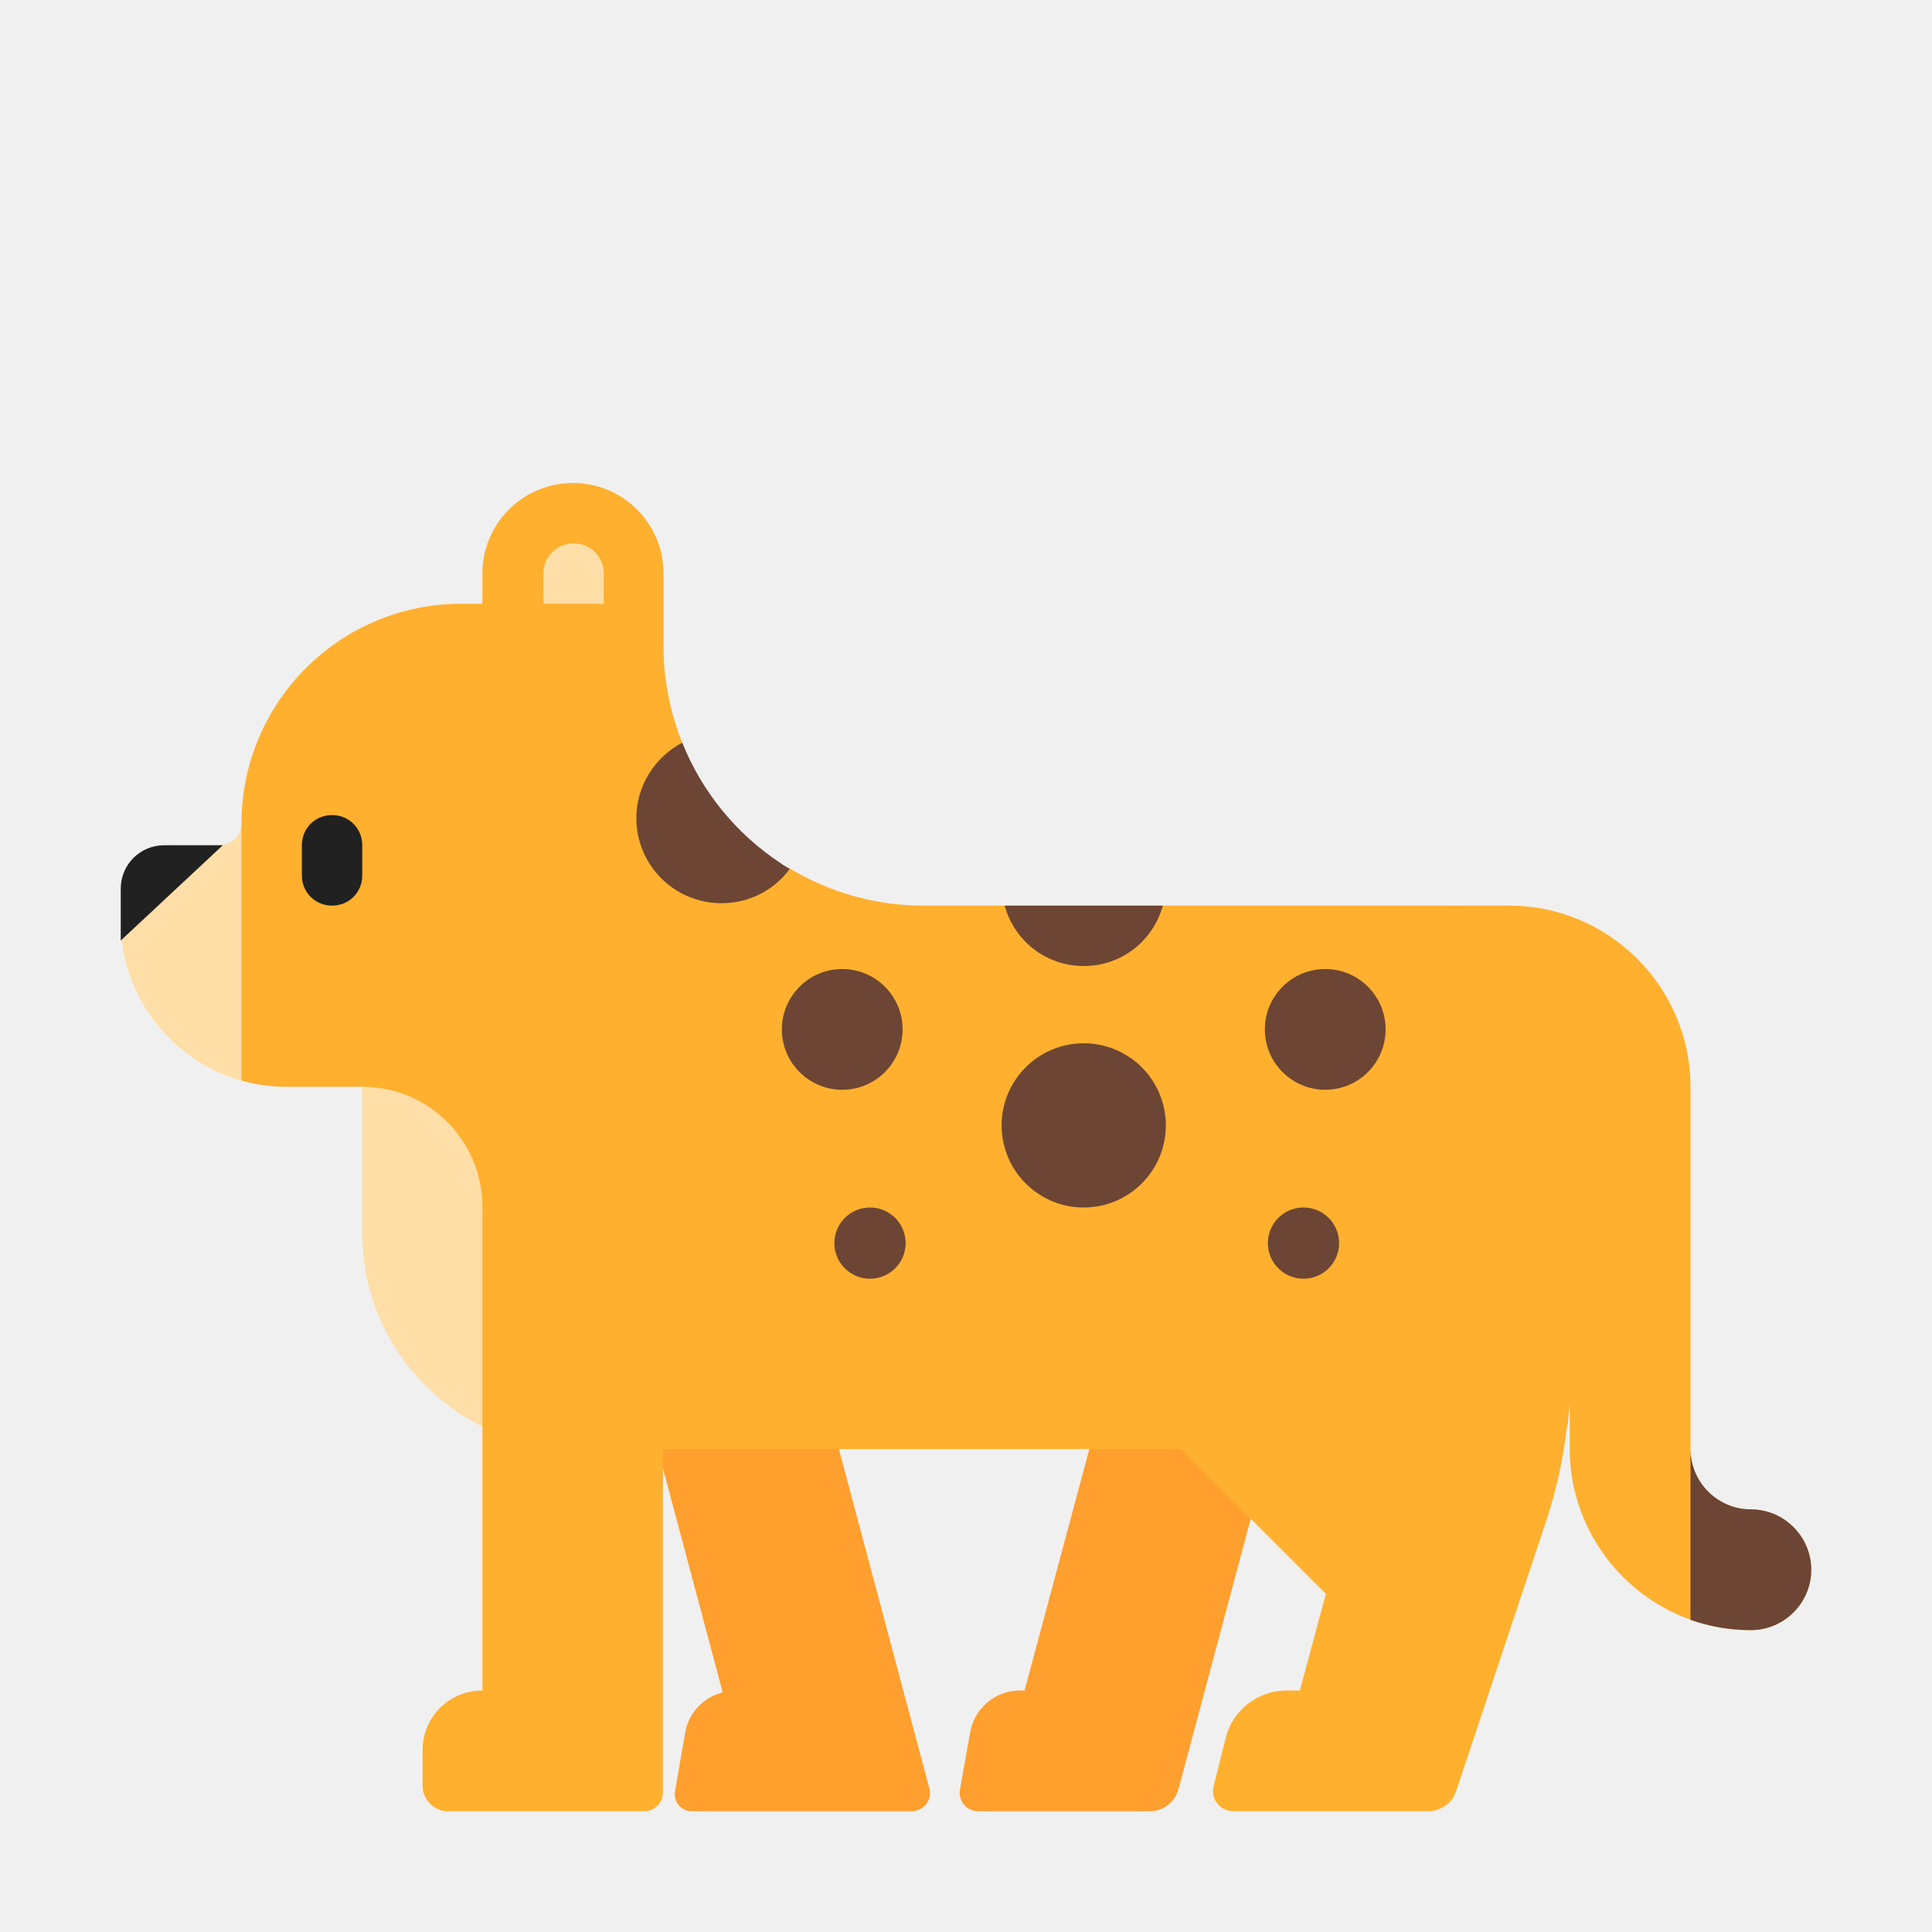
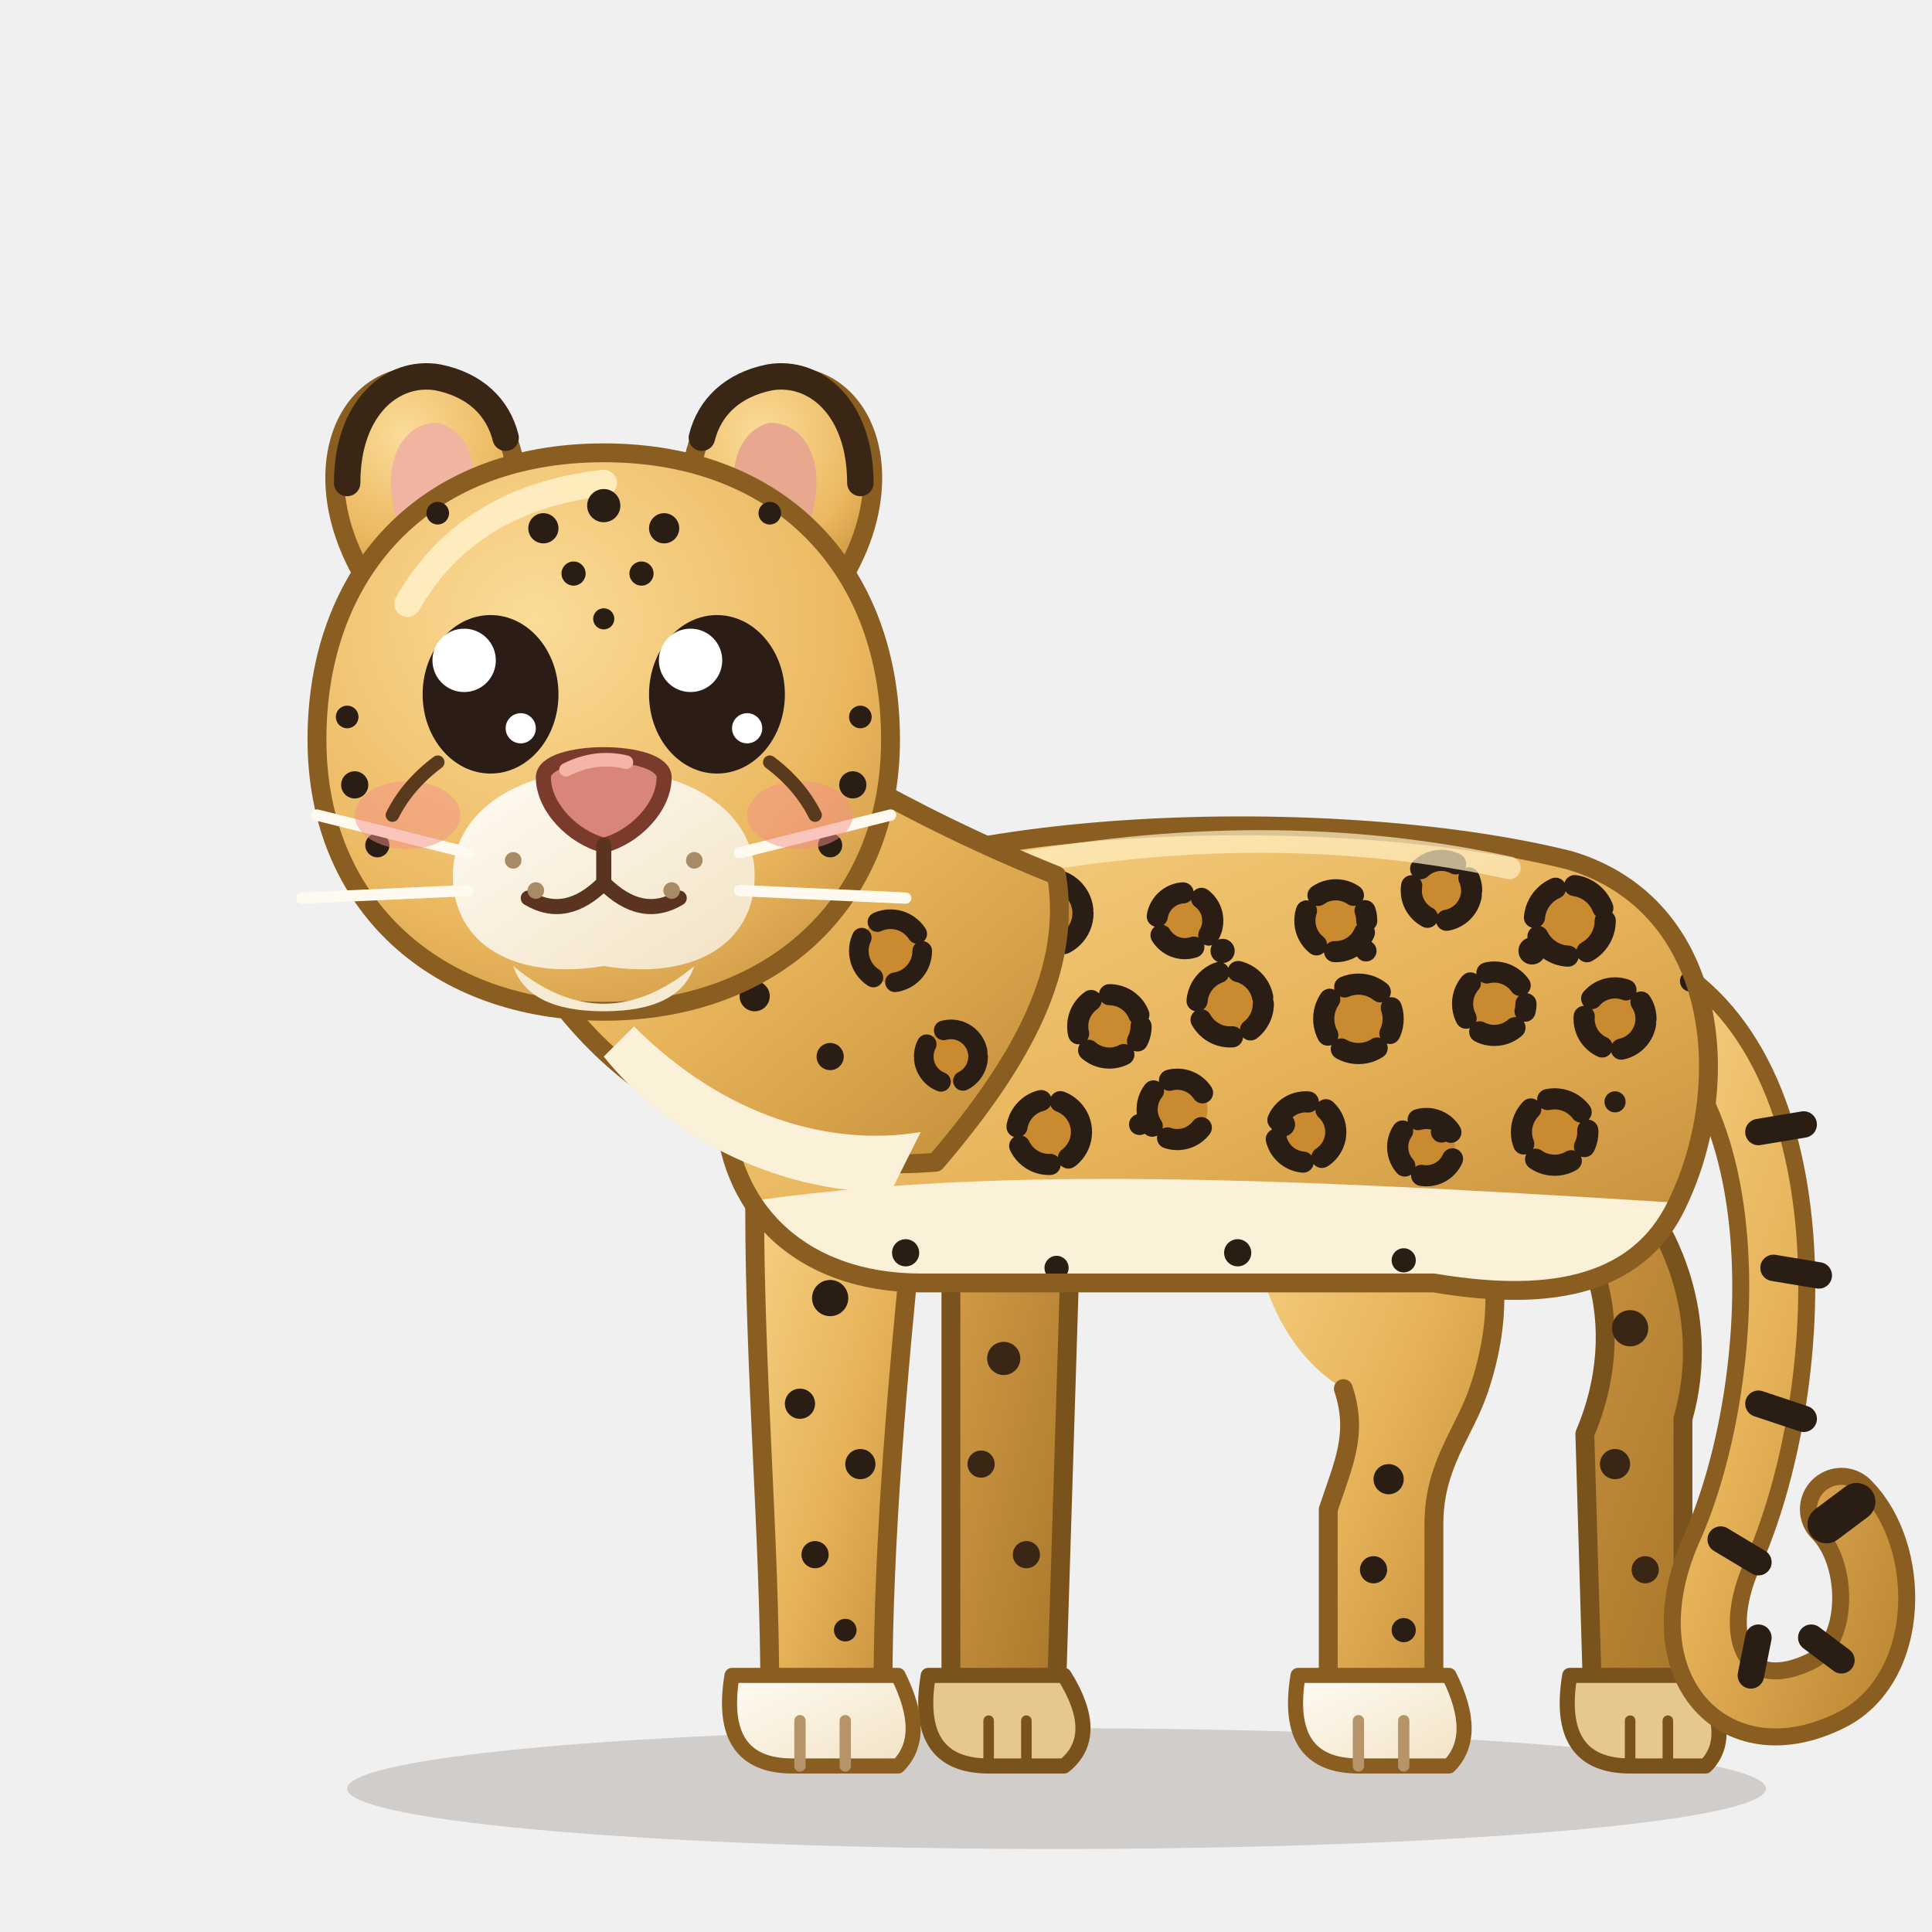
- <svg xmlns="http://www.w3.org/2000/svg" width="32" height="32" viewBox="0 0 32 32" fill="none">
-   <path d="M13.5 22.52L15.39 29.61C15.45 29.81 15.3 30 15.09 30H11.46C11.28 30 11.15 29.84 11.18 29.67L11.35 28.69C11.41 28.36 11.66 28.11 11.97 28.03L10.5 22.52H13.5Z" fill="#FF9F2E" />
-   <path d="M16.97 28L18.44 22.52H21.42L19.52 29.63C19.46 29.85 19.27 30 19.04 30H16.2C16.01 30 15.87 29.83 15.9 29.64L16.07 28.69C16.14 28.29 16.49 28 16.89 28H16.97Z" fill="#FF9F2E" />
-   <path d="M4.74 18H6L7.322 20.351L7.99 23.63V28C7.44 28 7 28.44 7 28.98V29.58C7 29.81 7.19 30 7.42 30H10.67C10.84 30 10.98 29.86 10.98 29.69V24H19.56L21.96 26.4L21.53 28H21.31C20.83 28 20.41 28.33 20.3 28.79L20.1 29.59C20.05 29.8 20.21 30 20.43 30H23.65C23.87 30 24.06 29.86 24.12 29.66L25.62 25.16C25.77 24.7 25.88 24.22 25.94 23.73C25.94 23.71 25.94 23.69 25.95 23.68C25.95 23.66 25.95 23.65 25.96 23.63C25.96 23.61 25.96 23.59 25.97 23.57C25.97 23.55 25.973 23.53 25.975 23.51C25.977 23.49 25.98 23.47 25.98 23.45C25.98 23.435 25.983 23.418 25.985 23.4C25.988 23.383 25.99 23.365 25.99 23.35C25.99 23.33 25.992 23.31 25.995 23.29C25.997 23.271 26 23.251 26 23.232V24C26 25.65 27.35 27 29 27C29.55 27 30 26.55 30 26C30 25.45 29.55 25 29 25C28.45 25 28 24.55 28 24V18C28 16.35 26.65 15 25 15H24.18C24.16 15 24.141 15.001 24.122 15.002C24.095 15.001 24.067 15 24.04 15H19.234L17.996 15.654L16.666 15H15.29C14.51 15 13.748 14.785 13.083 14.386C13.031 14.355 11.306 14.223 11.306 14.223V12.317C11.1 11.811 10.99 11.263 10.99 10.7V9.5C10.99 8.67 10.32 8 9.49 8C8.66 8 7.99 8.67 7.99 9.5V10H7.64C5.63 10 4 11.63 4 13.64C4 13.84 3.84 14 3.64 14L2.578 15.695L4 17.898C4.236 17.965 4.484 18 4.74 18Z" fill="#FFB02E" />
-   <path d="M10 10V9.5C10 9.22 9.78 9 9.5 9C9.22 9 9 9.22 9 9.5V10H10Z" fill="#FFDEA7" />
-   <path d="M2 15.26C2 16.52 2.85 17.57 4 17.9V13.64C4 13.84 3.84 14 3.64 14H2.82L2 15.26Z" fill="#FFDEA7" />
-   <path d="M7.99 19.99V23.63C6.81 23.04 6 21.83 6 20.42V18C7.1 18 7.99 18.89 7.99 19.99Z" fill="#FFDEA7" />
-   <path d="M11.95 14.96C12.41 14.96 12.83 14.74 13.08 14.39C13.067 14.382 13.053 14.374 13.038 14.366C12.999 14.343 12.957 14.319 12.92 14.29C12.18 13.8 11.62 13.1 11.3 12.3C10.85 12.54 10.54 13.01 10.54 13.55C10.54 14.33 11.17 14.96 11.95 14.96Z" fill="#6D4534" />
-   <path d="M17.95 16C17.32 16 16.8 15.58 16.64 15H19.26C19.1 15.58 18.58 16 17.95 16Z" fill="#6D4534" />
-   <path d="M13.95 18.05C14.502 18.05 14.95 17.602 14.95 17.05C14.95 16.498 14.502 16.05 13.95 16.05C13.398 16.05 12.95 16.498 12.95 17.05C12.95 17.602 13.398 18.05 13.95 18.05Z" fill="#6D4534" />
-   <path d="M15 20.59C15 20.916 14.736 21.18 14.41 21.18C14.084 21.18 13.82 20.916 13.82 20.59C13.82 20.264 14.084 20 14.41 20C14.736 20 15 20.264 15 20.59Z" fill="#6D4534" />
-   <path d="M22.18 20.59C22.18 20.916 21.916 21.18 21.59 21.18C21.264 21.18 21 20.916 21 20.59C21 20.264 21.264 20 21.59 20C21.916 20 22.18 20.264 22.18 20.59Z" fill="#6D4534" />
-   <path d="M22.95 17.05C22.95 17.602 22.502 18.05 21.95 18.05C21.398 18.05 20.95 17.602 20.95 17.05C20.95 16.498 21.398 16.05 21.95 16.05C22.502 16.05 22.95 16.498 22.95 17.05Z" fill="#6D4534" />
-   <path d="M17.95 20C18.701 20 19.31 19.391 19.31 18.64C19.31 17.889 18.701 17.28 17.95 17.28C17.199 17.28 16.59 17.889 16.59 18.64C16.59 19.391 17.199 20 17.95 20Z" fill="#6D4534" />
-   <path d="M30 26C30 26.55 29.55 27 29 27C28.65 27 28.31 26.94 28 26.83V24C28 24.55 28.45 25 29 25C29.55 25 30 25.45 30 26Z" fill="#6D4534" />
-   <path d="M5 14.5C5 14.78 5.22 15 5.5 15C5.78 15 6 14.78 6 14.5V14C6 13.72 5.78 13.5 5.5 13.5C5.22 13.5 5 13.72 5 14V14.5Z" fill="#212121" />
-   <path d="M2 14.72C2 14.32 2.32 14 2.72 14H3.69L2 15.578V14.72Z" fill="#212121" />
+ <svg xmlns="http://www.w3.org/2000/svg" viewBox="0 0 256 256">
+   <defs>
+     <linearGradient id="leopardo-pelo" x1="0" y1="0" x2="1" y2="1">
+       <stop offset="0" stop-color="#f8d488" />
+       <stop offset="0.55" stop-color="#e6b258" />
+       <stop offset="1" stop-color="#c08a36" />
+     </linearGradient>
+     <linearGradient id="leopardo-tras" x1="0" y1="0" x2="1" y2="1">
+       <stop offset="0" stop-color="#d49e48" />
+       <stop offset="1" stop-color="#a8762a" />
+     </linearGradient>
+     <radialGradient id="leopardo-cabeca" cx="0.38" cy="0.3" r="0.85">
+       <stop offset="0" stop-color="#fbdc98" />
+       <stop offset="0.65" stop-color="#ebb860" />
+       <stop offset="1" stop-color="#c8923e" />
+     </radialGradient>
+     <linearGradient id="leopardo-claro" x1="0" y1="0" x2="1" y2="1">
+       <stop offset="0" stop-color="#fffcf4" />
+       <stop offset="1" stop-color="#f2e2c4" />
+     </linearGradient>
+     <clipPath id="leopardo-clip-corpo">
+       <path d="M100 124 C116 108 176 106 208 114 C228 120 230 144 222 160 C216 172 202 172 190 170 L122 170 C106 170 96 160 96 146 C96 136 96 130 100 124 Z" />
+     </clipPath>
+   </defs>
+   <g id="sombra">
+     <ellipse cx="140" cy="237" rx="94" ry="8" fill="#3b2a1a" opacity="0.18" />
+   </g>
+   <g id="patas-tras" stroke-linejoin="round" stroke-linecap="round">
+     <path d="M126 160 L126 224 L140 224 L142 160 Z" fill="url(#leopardo-tras)" stroke="#7a521c" stroke-width="2.5" />
+     <path d="M198 154 C212 160 216 176 210 190 L211 224 L223 224 L223 188 C227 174 221 160 211 152 Z" fill="url(#leopardo-tras)" stroke="#7a521c" stroke-width="2.5" />
+     <g fill="#3a2614">
+       <circle cx="133" cy="180" r="2.2" />
+       <circle cx="130" cy="194" r="1.8" />
+       <circle cx="136" cy="206" r="1.8" />
+       <circle cx="216" cy="176" r="2.4" />
+       <circle cx="214" cy="194" r="2" />
+       <circle cx="218" cy="208" r="1.8" />
+     </g>
+     <path d="M123 222 Q121 234 131 234 L141 234 Q146 230 141 222 Z M208 222 Q206 234 216 234 L226 234 Q230 230 225 222 Z" fill="#e6c88e" stroke="#7a521c" stroke-width="2" />
+     <path d="M131 228 v6 M136 228 v6 M216 228 v6 M221 228 v6" stroke="#7a521c" stroke-width="1.4" />
+   </g>
+   <g id="cauda" fill="none" stroke-linejoin="round" stroke-linecap="round">
+     <path d="M216 130 C240 140 238 184 228 206 C222 220 230 230 242 224 C250 220 250 206 244 200" stroke="#8a5e20" stroke-width="11" />
+     <path d="M216 130 C240 140 238 184 228 206 C222 220 230 230 242 224 C250 220 250 206 244 200" stroke="url(#leopardo-pelo)" stroke-width="6.5" />
+     <path d="M233 150 l6 -1 M235 168 l6 1 M233 186 l6 2 M228 204 l5 3 M232 222 l1 -5 M244 220 l-4 -3" stroke="#2a1d14" stroke-width="3.5" />
+     <path d="M242 202 l4 -3" stroke="#2a1d14" stroke-width="5" />
+   </g>
+   <g id="patas-frente-la" stroke-linejoin="round" stroke-linecap="round">
+     <path d="M166 148 C192 144 202 166 196 184 C194 190 190 194 190 202 L190 224 L176 224 L176 200 C178 194 180 190 178 184 C168 178 164 164 166 148 Z" fill="url(#leopardo-pelo)" />
+     <path d="M176 224 L176 200 C178 194 180 190 178 184 M190 224 L190 202 C190 194 194 190 196 184 C200 172 198 162 192 154" fill="none" stroke="#8a5e20" stroke-width="2.5" />
+     <g fill="#2a1d14">
+       <circle cx="184" cy="196" r="2" />
+       <circle cx="182" cy="208" r="1.8" />
+       <circle cx="186" cy="216" r="1.6" />
+     </g>
+     <path d="M172 222 Q170 234 180 234 L192 234 Q196 230 192 222 Z" fill="url(#leopardo-claro)" stroke="#8a5e20" stroke-width="2" />
+     <path d="M180 228 v6 M186 228 v6" stroke="#b49468" stroke-width="1.5" />
+   </g>
+   <g id="pata-frente-ca" stroke-linejoin="round" stroke-linecap="round">
+     <path d="M100 152 C100 178 102 202 102 224 L117 224 C117 202 119 178 122 152 Z" fill="url(#leopardo-pelo)" />
+     <path d="M100 160 C100 182 102 204 102 224 M117 224 C117 204 119 182 121 162" fill="none" stroke="#8a5e20" stroke-width="2.5" />
+     <g fill="#2a1d14">
+       <circle cx="110" cy="172" r="2.4" />
+       <circle cx="106" cy="186" r="2" />
+       <circle cx="114" cy="194" r="2" />
+       <circle cx="108" cy="206" r="1.8" />
+       <circle cx="112" cy="216" r="1.5" />
+     </g>
+     <path d="M97 222 Q95 234 105 234 L119 234 Q123 230 119 222 Z" fill="url(#leopardo-claro)" stroke="#8a5e20" stroke-width="2" />
+     <path d="M106 228 v6 M112 228 v6" stroke="#b49468" stroke-width="1.5" />
+   </g>
+   <g id="corpo" stroke-linejoin="round" stroke-linecap="round">
+     <path d="M100 124 C116 108 176 106 208 114 C228 120 230 144 222 160 C216 172 202 172 190 170 L122 170 C106 170 96 160 96 146 C96 136 96 130 100 124 Z" fill="url(#leopardo-pelo)" />
+     <g clip-path="url(#leopardo-clip-corpo)">
+       <path d="M94 160 C130 154 170 156 232 160 L232 180 L94 180 Z" fill="#fbf0d8" />
+       <g fill="#c98a30" stroke="#2a1d14" stroke-width="2.8" stroke-dasharray="5 2.6">
+         <circle cx="106" cy="122" r="4.4" stroke-dashoffset="7" />
+         <circle cx="127" cy="124" r="4.2" stroke-dashoffset="8" />
+         <circle cx="139" cy="121" r="4.5" stroke-dashoffset="0" />
+         <circle cx="157" cy="122" r="3.7" stroke-dashoffset="3" />
+         <circle cx="177" cy="122" r="4.1" stroke-dashoffset="6" />
+         <circle cx="191" cy="118" r="4.0" stroke-dashoffset="7" />
+         <circle cx="208" cy="122" r="4.7" stroke-dashoffset="0" />
+         <circle cx="114" cy="137" r="3.7" stroke-dashoffset="0" />
+         <circle cx="132" cy="135" r="4.0" stroke-dashoffset="7" />
+         <circle cx="147" cy="136" r="4.2" stroke-dashoffset="3" />
+         <circle cx="163" cy="133" r="4.4" stroke-dashoffset="1" />
+         <circle cx="180" cy="135" r="4.6" stroke-dashoffset="3" />
+         <circle cx="198" cy="133" r="4.2" stroke-dashoffset="4" />
+         <circle cx="214" cy="135" r="4.1" stroke-dashoffset="7" />
+         <circle cx="107" cy="146" r="3.7" stroke-dashoffset="7" />
+         <circle cx="122" cy="146" r="4.3" stroke-dashoffset="8" />
+         <circle cx="139" cy="150" r="4.3" stroke-dashoffset="1" />
+         <circle cx="156" cy="147" r="4.0" stroke-dashoffset="5" />
+         <circle cx="173" cy="150" r="4.0" stroke-dashoffset="1" />
+         <circle cx="189" cy="152" r="3.8" stroke-dashoffset="6" />
+         <circle cx="206" cy="150" r="4.4" stroke-dashoffset="3" />
+       </g>
+       <g fill="#2a1d14">
+         <circle cx="117" cy="129" r="1.8" />
+         <circle cx="135" cy="128" r="1.9" />
+         <circle cx="162" cy="126" r="1.6" />
+         <circle cx="181" cy="126" r="1.4" />
+         <circle cx="203" cy="126" r="1.8" />
+         <circle cx="224" cy="130" r="1.4" />
+         <circle cx="125" cy="144" r="1.8" />
+         <circle cx="151" cy="149" r="1.4" />
+         <circle cx="170" cy="149" r="1.6" />
+         <circle cx="191" cy="150" r="1.4" />
+         <circle cx="214" cy="146" r="1.4" />
+       </g>
+       <g fill="#2a1d14">
+         <circle cx="120" cy="166" r="1.8" />
+         <circle cx="140" cy="168" r="1.6" />
+         <circle cx="164" cy="166" r="1.8" />
+         <circle cx="186" cy="167" r="1.6" />
+       </g>
+     </g>
+     <path d="M100 124 C116 108 176 106 208 114 C228 120 230 144 222 160 C216 172 202 172 190 170 L122 170 C106 170 96 160 96 146 C96 136 96 130 100 124 Z" fill="none" stroke="#8a5e20" stroke-width="2.5" />
+     <path d="M132 115 Q168 108 200 115" fill="none" stroke="#fff0c4" stroke-width="3" opacity="0.7" />
+   </g>
+   <g id="pescoco" stroke-linejoin="round" stroke-linecap="round">
+     <path d="M66 118 C76 144 100 156 124 154 C136 140 142 128 140 116 C120 108 104 98 92 90 Z" fill="url(#leopardo-pelo)" stroke="#8a5e20" stroke-width="2.5" />
+     <path d="M84 136 C96 148 110 152 122 150 L118 158 C102 158 88 150 80 140 Z" fill="#fbf0d8" />
+     <g fill="#c98a30" stroke="#2a1d14" stroke-width="2.6" stroke-dasharray="6 3">
+       <circle cx="118" cy="126" r="4.2" />
+       <circle cx="104" cy="114" r="3.8" stroke-dashoffset="4" />
+       <circle cx="126" cy="140" r="3.6" stroke-dashoffset="2" />
+     </g>
+     <g fill="#2a1d14">
+       <circle cx="100" cy="132" r="2" />
+       <circle cx="110" cy="140" r="1.8" />
+       <circle cx="92" cy="122" r="1.8" />
+     </g>
+   </g>
+   <g id="cabeca" stroke-linejoin="round" stroke-linecap="round">
+     <path d="M48 76 C40 62 46 48 58 50 C66 52 70 60 68 70 Z" fill="url(#leopardo-cabeca)" stroke="#8a5e20" stroke-width="2.5" />
+     <path d="M53 70 C50 62 53 56 58 56 C62 57 64 62 62 68 Z" fill="#f0b4a0" />
+     <path d="M46 64 C46 54 52 49 58 50 C63 51 66 54 67 58" fill="none" stroke="#3a2614" stroke-width="3.5" />
+     <path d="M112 76 C120 62 114 48 102 50 C94 52 90 60 92 70 Z" fill="url(#leopardo-cabeca)" stroke="#8a5e20" stroke-width="2.5" />
+     <path d="M107 70 C110 62 107 56 102 56 C98 57 96 62 98 68 Z" fill="#e8a890" />
+     <path d="M114 64 C114 54 108 49 102 50 C97 51 94 54 93 58" fill="none" stroke="#3a2614" stroke-width="3.5" />
+     <path d="M80 60 C104 60 118 76 118 98 C118 120 102 134 80 134 C58 134 42 120 42 98 C42 76 56 60 80 60 Z" fill="url(#leopardo-cabeca)" stroke="#8a5e20" stroke-width="2.5" />
+     <path d="M54 80 Q62 66 80 64" fill="none" stroke="#fff0c4" stroke-width="3.5" opacity="0.9" />
+     <g fill="#2a1d14">
+       <circle cx="72" cy="70" r="2" />
+       <circle cx="80" cy="67" r="2.2" />
+       <circle cx="88" cy="70" r="2" />
+       <circle cx="76" cy="76" r="1.6" />
+       <circle cx="85" cy="76" r="1.6" />
+       <circle cx="80" cy="82" r="1.4" />
+       <circle cx="47" cy="104" r="1.8" />
+       <circle cx="50" cy="112" r="1.6" />
+       <circle cx="46" cy="95" r="1.5" />
+       <circle cx="113" cy="104" r="1.8" />
+       <circle cx="110" cy="112" r="1.6" />
+       <circle cx="114" cy="95" r="1.5" />
+       <circle cx="58" cy="68" r="1.5" />
+       <circle cx="102" cy="68" r="1.5" />
+     </g>
+     <path d="M80 102 C92 102 100 108 100 116 C100 125 92 130 80 128 C68 130 60 125 60 116 C60 108 68 102 80 102 Z" fill="url(#leopardo-claro)" />
+     <path d="M68 128 Q80 138 92 128 Q90 134 80 134 Q70 134 68 128 Z" fill="#f6ead2" />
+     <path d="M72 103 C72 99 88 99 88 103 C88 107 84 111 80 112 C76 111 72 107 72 103 Z" fill="#d8857a" stroke="#7a3a2c" stroke-width="2" />
+     <path d="M75 102 Q79 100 83 101" fill="none" stroke="#f4b4a8" stroke-width="1.8" />
+     <path d="M80 112 L80 117 M80 117 Q75 122 70 119 M80 117 Q85 122 90 119" fill="none" stroke="#5a3420" stroke-width="2" />
+     <g fill="#a88a64">
+       <circle cx="68" cy="114" r="1.1" />
+       <circle cx="71" cy="118" r="1.1" />
+       <circle cx="92" cy="114" r="1.1" />
+       <circle cx="89" cy="118" r="1.1" />
+     </g>
+     <path d="M62 113 L42 108 M62 118 L40 119 M98 113 L118 108 M98 118 L120 119" fill="none" stroke="#fffaf0" stroke-width="1.5" />
+     <ellipse cx="54" cy="108" rx="7" ry="4.5" fill="#f4908a" opacity="0.5" />
+     <ellipse cx="106" cy="108" rx="7" ry="4.5" fill="#f4908a" opacity="0.5" />
+   </g>
+   <g id="olhos">
+     <ellipse cx="65" cy="92" rx="9" ry="10.5" fill="#2b1d16" />
+     <ellipse cx="95" cy="92" rx="9" ry="10.5" fill="#2b1d16" />
+     <circle cx="61.5" cy="87.5" r="4.2" fill="#fff" />
+     <circle cx="69" cy="96.5" r="2" fill="#fff" />
+     <circle cx="91.5" cy="87.5" r="4.2" fill="#fff" />
+     <circle cx="99" cy="96.5" r="2" fill="#fff" />
+     <path d="M58 101 q-4 3 -6 7 M102 101 q4 3 6 7" fill="none" stroke="#5a3a1c" stroke-width="1.8" stroke-linecap="round" />
+   </g>
</svg>
